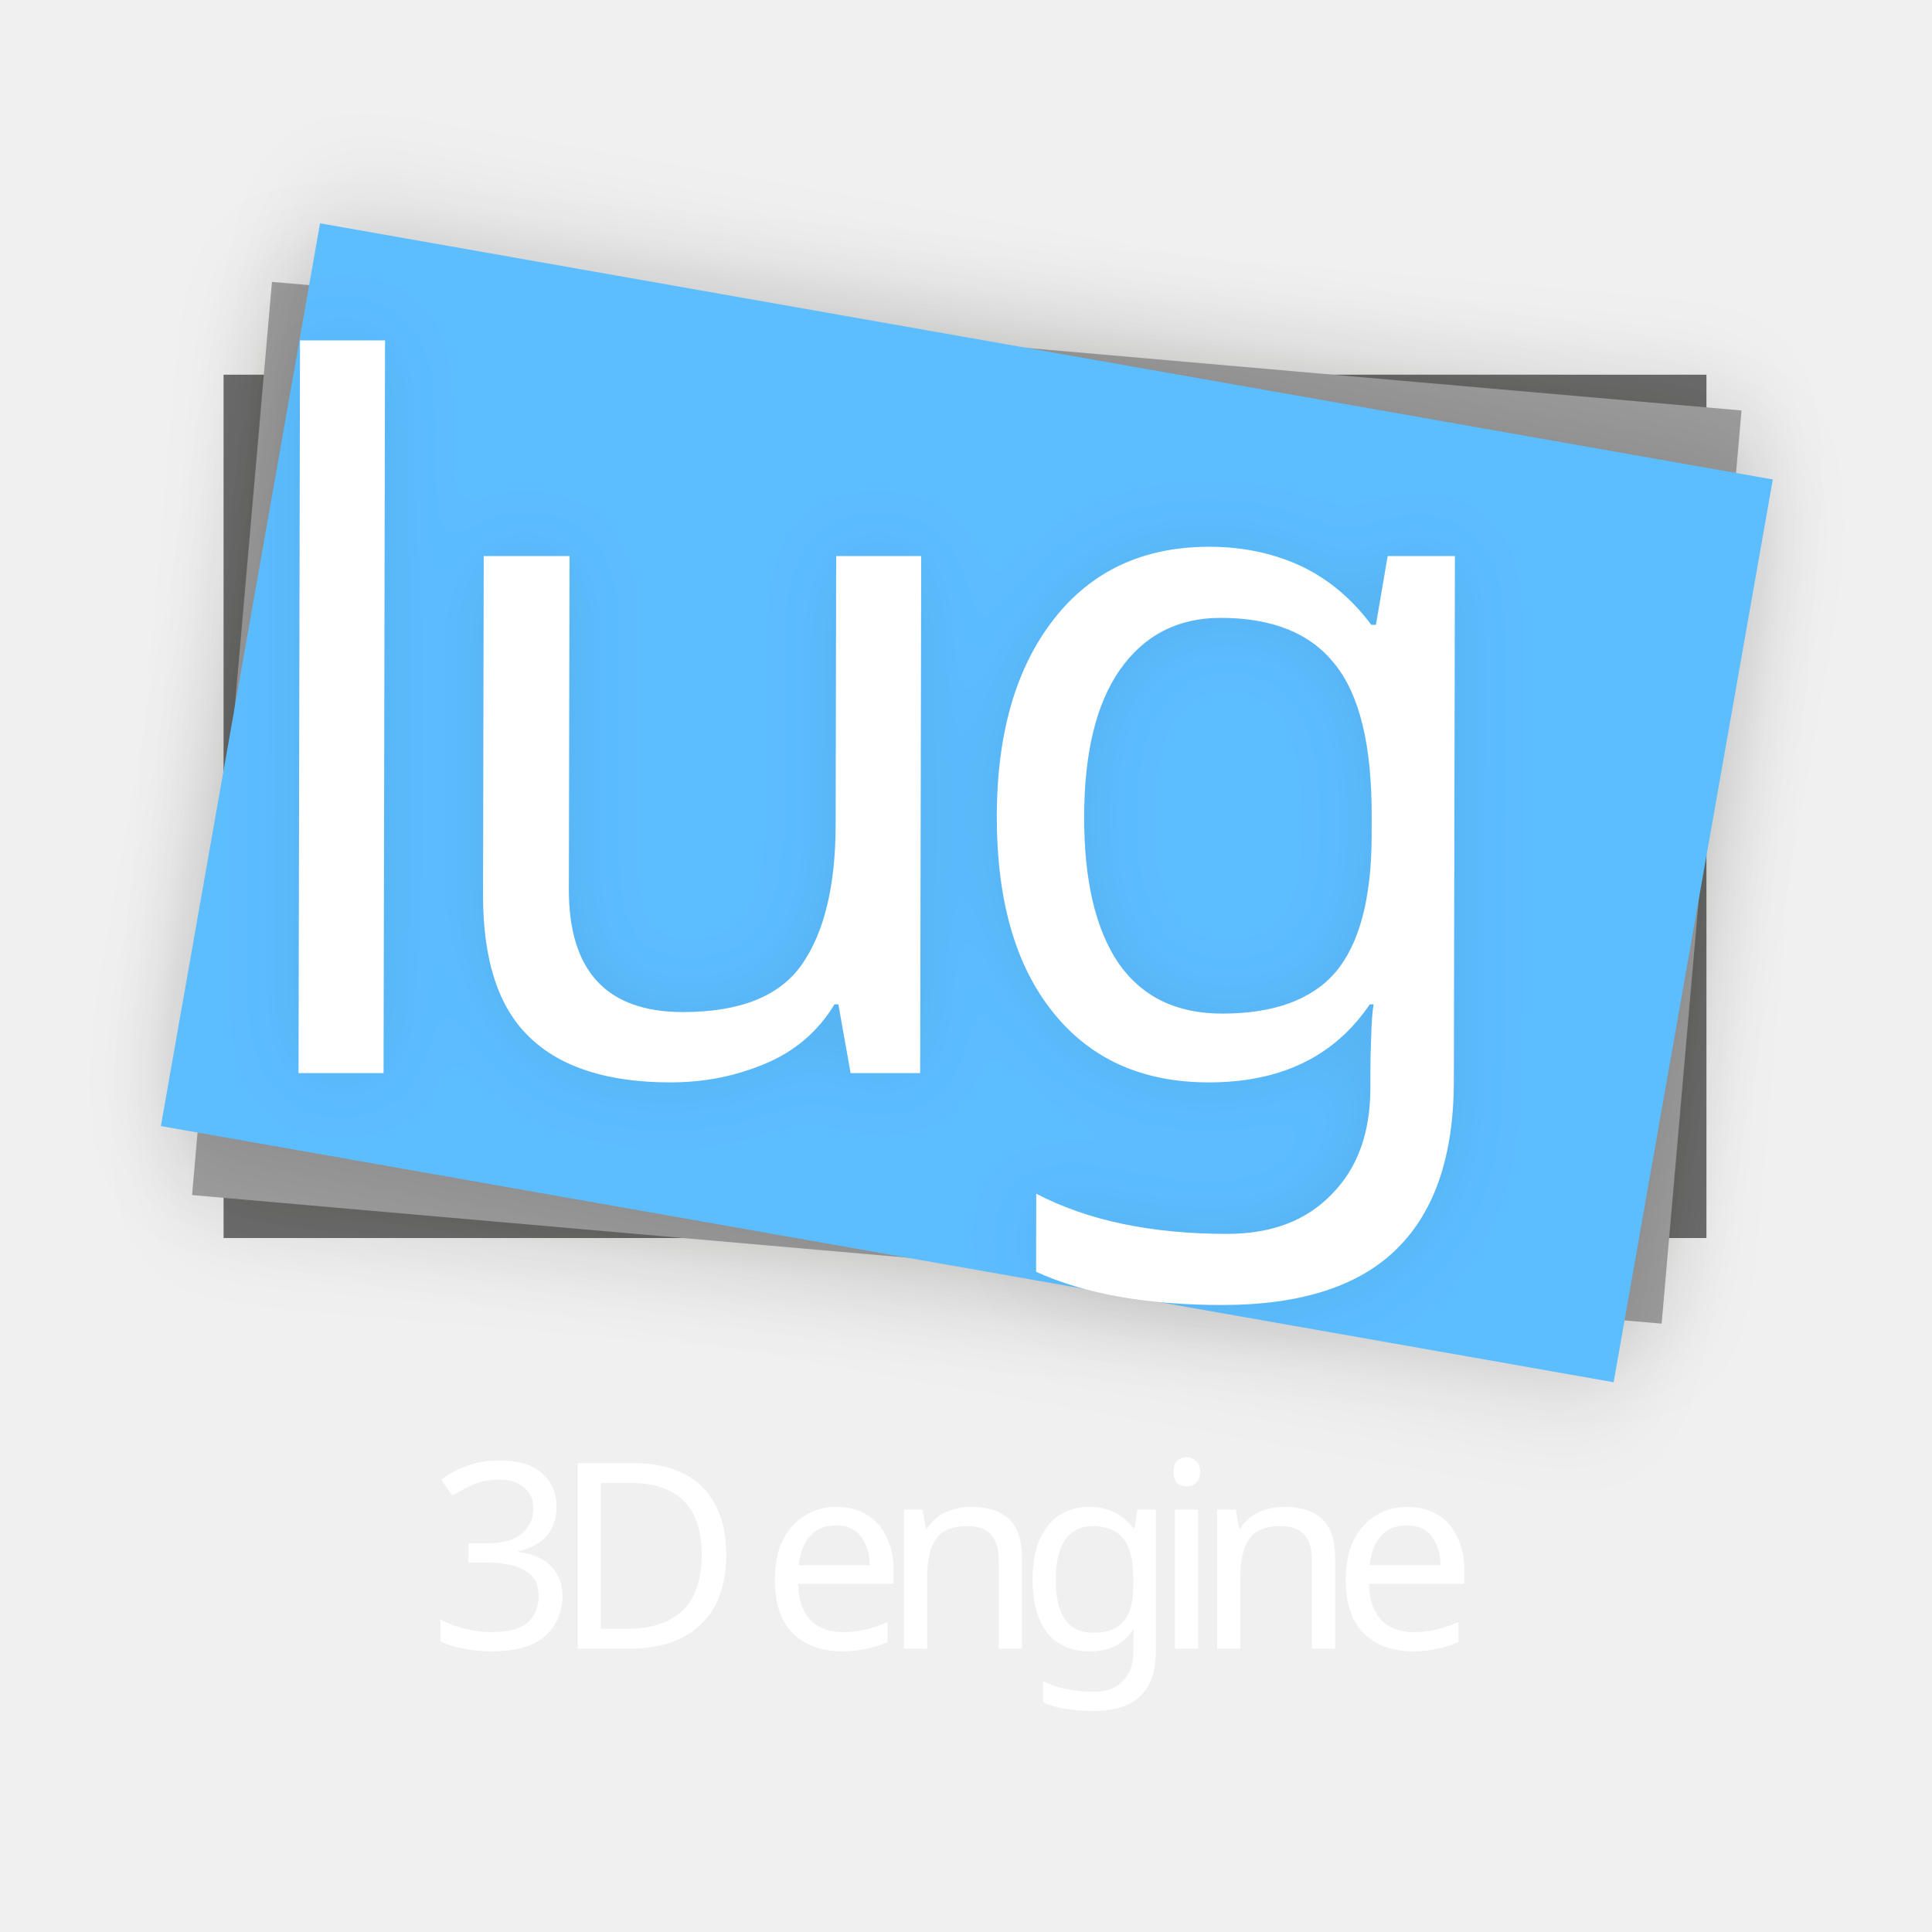
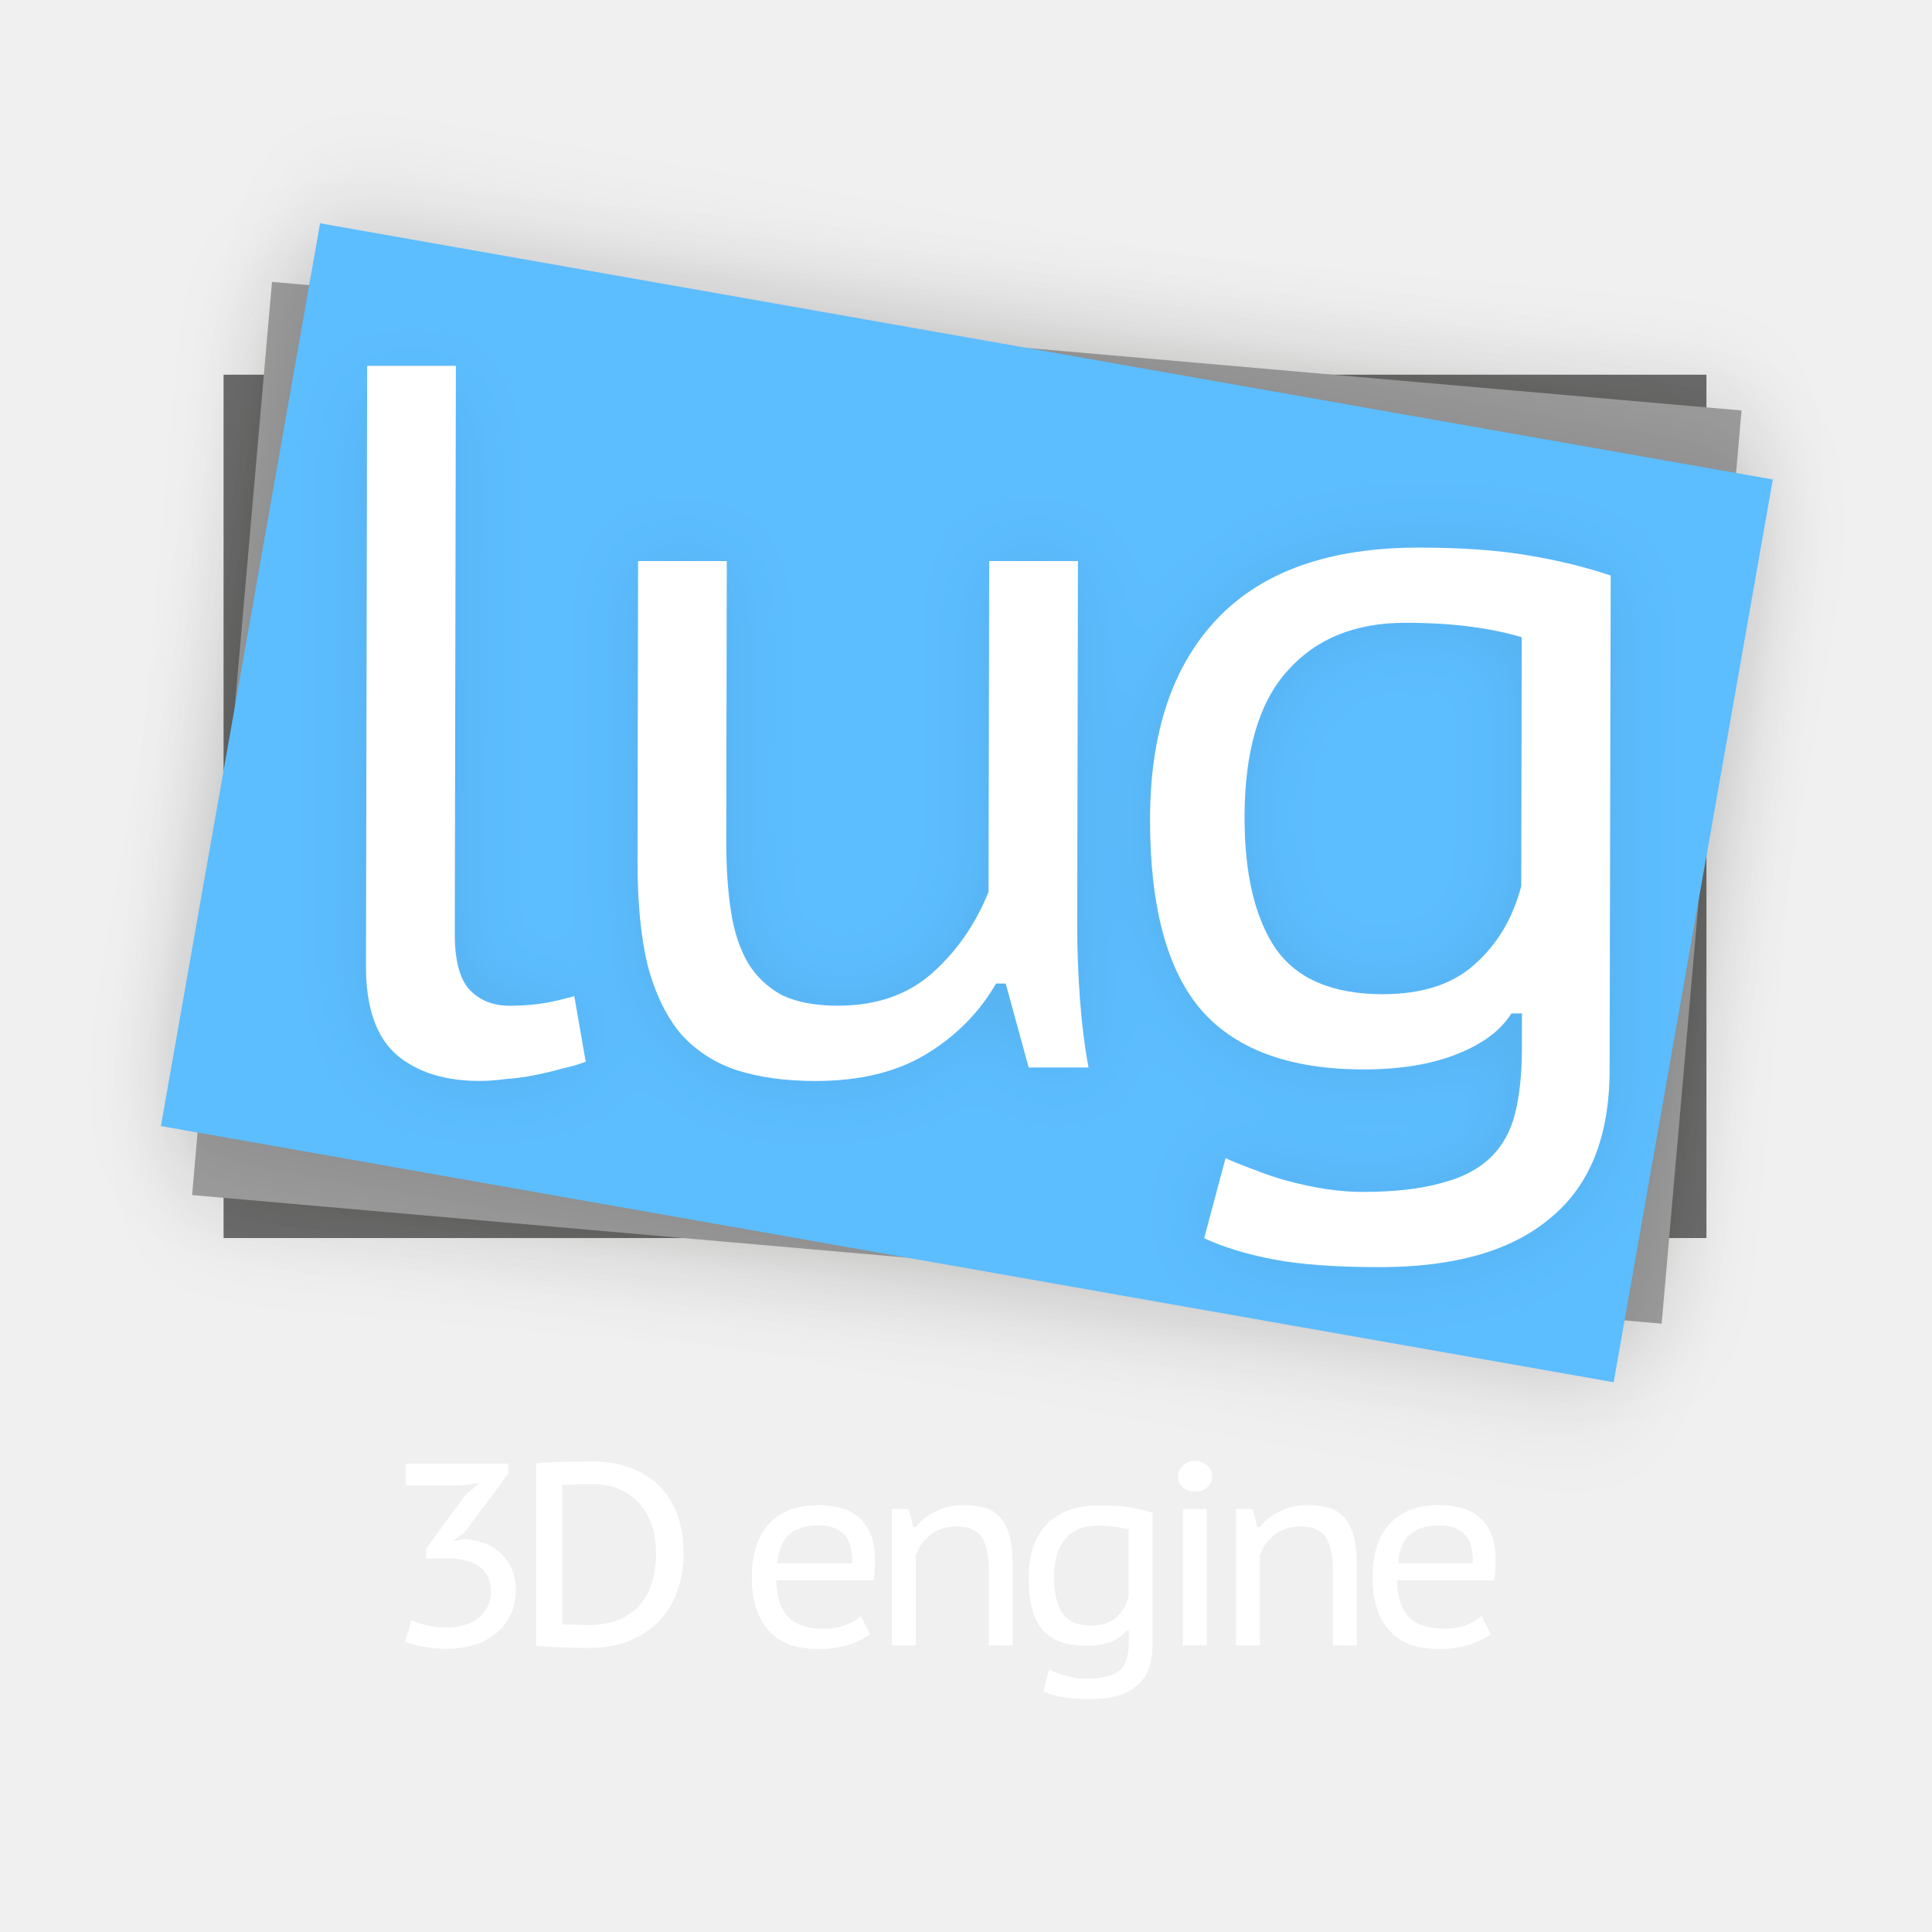
<svg xmlns="http://www.w3.org/2000/svg" xmlns:ns1="http://www.openswatchbook.org/uri/2009/osb" xmlns:xlink="http://www.w3.org/1999/xlink" height="45.546mm" id="svg169" version="1.1" viewBox="0 0 45.546 45.546" width="45.546mm">
  <defs id="defs31">
    <linearGradient id="card-back-dark-color-7" ns1:paint="solid">
      <stop id="stop6178" offset="0" style="stop-color:#9d9d9d;stop-opacity:1;" />
    </linearGradient>
    <linearGradient id="background-dark-color-6" ns1:paint="solid">
      <stop id="stop6170" offset="0" style="stop-color:#6d6d6d;stop-opacity:1;" />
    </linearGradient>
    <linearGradient id="sub-text-dark-color-3" ns1:paint="solid">
      <stop id="stop6164" offset="0" style="stop-color:#ffffff;stop-opacity:1;" />
    </linearGradient>
    <linearGradient gradientTransform="translate(28.40363,118.4554)" id="sub-text-color" ns1:paint="solid">
      <stop id="stop2" offset="0" stop-color="#565656" />
    </linearGradient>
    <linearGradient gradientTransform="rotate(180,-20.72467,-11.6405)" id="background-color" ns1:paint="solid">
      <stop id="stop5" offset="0" stop-color="#565656" />
    </linearGradient>
    <linearGradient gradientTransform="translate(28.40363,118.4554)" id="card-back-color" ns1:paint="solid">
      <stop id="stop8" offset="0" stop-color="#919191" />
    </linearGradient>
    <linearGradient gradientTransform="translate(28.40363,118.4554)" id="main-color" ns1:paint="solid">
      <stop id="stop11" offset="0" stop-color="#5cbdff" />
    </linearGradient>
    <filter height="1.224" id="f" style="color-interpolation-filters:sRGB" width="1.151" x="-0.075" y="-0.112">
      <feGaussianBlur id="feGaussianBlur14" stdDeviation=".982" />
    </filter>
    <filter height="1.215" id="h" style="color-interpolation-filters:sRGB" width="1.155" x="-0.077" y="-0.108">
      <feGaussianBlur id="feGaussianBlur17" stdDeviation="1.05" />
    </filter>
    <filter height="1.212" id="j" style="color-interpolation-filters:sRGB" width="1.137" x="-0.068" y="-0.106">
      <feGaussianBlur id="feGaussianBlur20" stdDeviation=".788" />
    </filter>
    <filter height="1.168" id="k" style="color-interpolation-filters:sRGB" width="1.168" x="-0.084" y="-0.084">
      <feGaussianBlur id="feGaussianBlur23" stdDeviation=".382" />
    </filter>
    <linearGradient gradientUnits="userSpaceOnUse" id="g" x1="-713.919" x2="-684.099" xlink:href="#card-back-color" y1="-607.328" y2="-607.328" />
    <linearGradient gradientUnits="userSpaceOnUse" id="d" x1="-120.404" x2="-18.383" xlink:href="#background-color" y1="23.215" y2="23.215" />
    <linearGradient gradientUnits="userSpaceOnUse" id="l" x1="628.838" x2="657.919" xlink:href="#sub-text-color" y1="681.555" y2="681.555" />
    <linearGradient gradientUnits="userSpaceOnUse" id="m" x1="153.513" x2="187.427" xlink:href="#sub-text-color" y1="-9.547" y2="-9.547" />
    <linearGradient gradientUnits="userSpaceOnUse" id="e" x1="83.331" x2="117.244" xlink:href="#sub-text-color" y1="-9.219" y2="-9.219" />
-     <linearGradient gradientUnits="userSpaceOnUse" id="linearGradient6102" x1="-120.404" x2="-18.383" xlink:href="#background-dark-color-6" y1="23.215" y2="23.215" />
    <linearGradient gradientTransform="translate(-10.26866)" gradientUnits="userSpaceOnUse" id="linearGradient6168" x1="54.368" x2="61.328" xlink:href="#sub-text-dark-color-3" y1="26.372" y2="26.372" />
    <linearGradient gradientTransform="translate(-10.26866)" gradientUnits="userSpaceOnUse" id="linearGradient6174" x1="54.368" x2="61.328" xlink:href="#background-dark-color-6" y1="21.08" y2="21.08" />
    <linearGradient gradientTransform="translate(-10.26866)" gradientUnits="userSpaceOnUse" id="linearGradient6182" x1="54.368" x2="61.328" xlink:href="#card-back-dark-color-7" y1="15.789" y2="15.789" />
-     <linearGradient gradientUnits="userSpaceOnUse" id="linearGradient6186" x1="-713.919" x2="-684.098" xlink:href="#card-back-dark-color-7" y1="-607.328" y2="-607.328" />
-     <linearGradient gradientTransform="rotate(180,-15.59034,-11.6405)" gradientUnits="userSpaceOnUse" id="linearGradient4902" xlink:href="#background-dark-color-6" />
-     <linearGradient gradientTransform="translate(38.6723,118.4554)" gradientUnits="userSpaceOnUse" id="linearGradient4904" xlink:href="#card-back-dark-color-7" />
    <linearGradient gradientUnits="userSpaceOnUse" id="linearGradient4635" x1="83.331" x2="117.244" xlink:href="#sub-text-color" y1="-9.219" y2="-9.219" />
-     <linearGradient gradientTransform="translate(7.490611,95.17443)" gradientUnits="userSpaceOnUse" id="linearGradient4637" x1="153.513" x2="187.427" xlink:href="#sub-text-color" y1="-9.547" y2="-9.547" />
-     <linearGradient gradientUnits="userSpaceOnUse" id="linearGradient4639" x1="628.838" x2="657.919" xlink:href="#sub-text-color" y1="681.555" y2="681.555" />
-     <linearGradient gradientUnits="userSpaceOnUse" id="linearGradient4641" x1="83.331" x2="117.244" xlink:href="#sub-text-dark-color-3" y1="-9.219" y2="-9.219" />
-     <linearGradient xlink:href="#sub-text-dark-color-3" id="linearGradient63" gradientUnits="userSpaceOnUse" gradientTransform="translate(7.490611,95.17443)" x1="153.513" y1="-9.547" x2="187.427" y2="-9.547" />
+     <linearGradient gradientTransform="translate(-0.1656236)" gradientUnits="userSpaceOnUse" id="linearGradient5114" x1="83.331" x2="117.244" xlink:href="#sub-text-color" y1="-9.219" y2="-9.219" />
+     <linearGradient gradientTransform="translate(-0.1656236)" gradientUnits="userSpaceOnUse" id="linearGradient5116" x1="83.331" x2="117.244" xlink:href="#sub-text-color" y1="-9.219" y2="-9.219" />
+     <filter height="1.224" id="f-7" style="color-interpolation-filters:sRGB" width="1.151" x="-0.075" y="-0.112">
+       <feGaussianBlur id="feGaussianBlur14-5" stdDeviation=".982" />
+     </filter>
+     <linearGradient gradientUnits="userSpaceOnUse" id="g-2" x1="-713.919" x2="-684.099" xlink:href="#card-back-color" y1="-607.328" y2="-607.328" />
+     <filter height="1.215" id="h-8" style="color-interpolation-filters:sRGB" width="1.155" x="-0.077" y="-0.108">
+       <feGaussianBlur id="feGaussianBlur17-6" stdDeviation="1.05" />
+     </filter>
+     <filter height="1.203" id="filter5078-0" style="color-interpolation-filters:sRGB" width="1.143" x="-0.072" y="-0.102">
+       <feGaussianBlur id="feGaussianBlur5080-0" stdDeviation="0.874" />
+     </filter>
+     <linearGradient gradientTransform="translate(-0.1656236)" gradientUnits="userSpaceOnUse" id="linearGradient5506" x1="83.331" x2="117.244" xlink:href="#sub-text-color" y1="-9.219" y2="-9.219" />
+     <linearGradient gradientTransform="translate(-0.1656236)" gradientUnits="userSpaceOnUse" id="linearGradient5508" x1="83.331" x2="117.244" xlink:href="#sub-text-color" y1="-9.219" y2="-9.219" />
+     <linearGradient gradientUnits="userSpaceOnUse" id="linearGradient5510" x1="83.331" x2="117.244" xlink:href="#sub-text-color" y1="-9.219" y2="-9.219" />
+     <linearGradient gradientUnits="userSpaceOnUse" id="linearGradient5512" x1="83.331" x2="117.244" xlink:href="#sub-text-color" y1="-9.219" y2="-9.219" />
+     <linearGradient gradientUnits="userSpaceOnUse" id="linearGradient5514" x1="83.331" x2="117.244" xlink:href="#sub-text-color" y1="-9.219" y2="-9.219" />
+     <linearGradient gradientUnits="userSpaceOnUse" id="linearGradient5516" x1="83.331" x2="117.244" xlink:href="#sub-text-color" y1="-9.219" y2="-9.219" />
+     <linearGradient gradientUnits="userSpaceOnUse" id="linearGradient5518" x1="83.331" x2="117.244" xlink:href="#sub-text-color" y1="-9.219" y2="-9.219" />
+     <linearGradient gradientUnits="userSpaceOnUse" id="linearGradient5520" x1="83.331" x2="117.244" xlink:href="#sub-text-color" y1="-9.219" y2="-9.219" />
+     <filter height="1.224" id="f-7-4" style="color-interpolation-filters:sRGB" width="1.151" x="-0.075" y="-0.112">
+       <feGaussianBlur id="feGaussianBlur14-5-3" stdDeviation=".982" />
+     </filter>
+     <linearGradient gradientUnits="userSpaceOnUse" id="g-2-9" x1="-713.919" x2="-684.099" xlink:href="#card-back-color" y1="-607.328" y2="-607.328" />
+     <filter height="1.215" id="h-8-4" style="color-interpolation-filters:sRGB" width="1.155" x="-0.077" y="-0.108">
+       <feGaussianBlur id="feGaussianBlur17-6-0" stdDeviation="1.05" />
+     </filter>
+     <linearGradient gradientTransform="translate(-0.1656236)" gradientUnits="userSpaceOnUse" id="linearGradient5802" x1="83.331" x2="117.244" xlink:href="#sub-text-color" y1="-9.219" y2="-9.219" />
+     <linearGradient gradientTransform="translate(-0.1656236)" gradientUnits="userSpaceOnUse" id="linearGradient5804" x1="83.331" x2="117.244" xlink:href="#sub-text-color" y1="-9.219" y2="-9.219" />
+     <linearGradient gradientUnits="userSpaceOnUse" id="linearGradient5806" x1="83.331" x2="117.244" xlink:href="#sub-text-color" y1="-9.219" y2="-9.219" />
+     <linearGradient gradientUnits="userSpaceOnUse" id="linearGradient5808" x1="83.331" x2="117.244" xlink:href="#sub-text-color" y1="-9.219" y2="-9.219" />
+     <linearGradient gradientUnits="userSpaceOnUse" id="linearGradient5810" x1="83.331" x2="117.244" xlink:href="#sub-text-color" y1="-9.219" y2="-9.219" />
+     <linearGradient gradientUnits="userSpaceOnUse" id="linearGradient5812" x1="83.331" x2="117.244" xlink:href="#sub-text-color" y1="-9.219" y2="-9.219" />
+     <linearGradient gradientUnits="userSpaceOnUse" id="linearGradient5814" x1="83.331" x2="117.244" xlink:href="#sub-text-color" y1="-9.219" y2="-9.219" />
+     <linearGradient gradientUnits="userSpaceOnUse" id="linearGradient5816" x1="83.331" x2="117.244" xlink:href="#sub-text-color" y1="-9.219" y2="-9.219" />
+     <linearGradient gradientUnits="userSpaceOnUse" id="linearGradient5818" x1="83.331" x2="117.244" xlink:href="#sub-text-color" y1="-9.219" y2="-9.219" />
+     <linearGradient gradientUnits="userSpaceOnUse" id="linearGradient6114" x1="-713.919" x2="-684.099" xlink:href="#card-back-dark-color-7" y1="-607.328" y2="-607.328" />
+     <linearGradient gradientTransform="translate(-0.1656236)" gradientUnits="userSpaceOnUse" id="linearGradient6116" x1="83.331" x2="117.244" xlink:href="#sub-text-dark-color-3" y1="-9.219" y2="-9.219" />
+     <linearGradient gradientTransform="translate(-0.1656236)" gradientUnits="userSpaceOnUse" id="linearGradient6118" x1="83.331" x2="117.244" xlink:href="#sub-text-dark-color-3" y1="-9.219" y2="-9.219" />
+     <linearGradient gradientUnits="userSpaceOnUse" id="linearGradient6120" x1="83.331" x2="117.244" xlink:href="#sub-text-dark-color-3" y1="-9.219" y2="-9.219" />
+     <linearGradient gradientUnits="userSpaceOnUse" id="linearGradient6122" x1="83.331" x2="117.244" xlink:href="#sub-text-dark-color-3" y1="-9.219" y2="-9.219" />
+     <linearGradient gradientUnits="userSpaceOnUse" id="linearGradient6124" x1="83.331" x2="117.244" xlink:href="#sub-text-dark-color-3" y1="-9.219" y2="-9.219" />
+     <linearGradient gradientUnits="userSpaceOnUse" id="linearGradient6126" x1="83.331" x2="117.244" xlink:href="#sub-text-dark-color-3" y1="-9.219" y2="-9.219" />
+     <linearGradient gradientUnits="userSpaceOnUse" id="linearGradient6128" x1="83.331" x2="117.244" xlink:href="#sub-text-dark-color-3" y1="-9.219" y2="-9.219" />
+     <linearGradient gradientUnits="userSpaceOnUse" id="linearGradient6130" x1="83.331" x2="117.244" xlink:href="#sub-text-dark-color-3" y1="-9.219" y2="-9.219" />
+     <linearGradient gradientUnits="userSpaceOnUse" id="linearGradient6132" x1="83.331" x2="117.244" xlink:href="#sub-text-dark-color-3" y1="-9.219" y2="-9.219" />
+     <linearGradient gradientUnits="userSpaceOnUse" id="linearGradient6134" x1="-120.404" x2="-18.383" xlink:href="#background-dark-color-6" y1="23.215" y2="23.215" />
+     <linearGradient gradientTransform="translate(-0.1656236)" gradientUnits="userSpaceOnUse" id="linearGradient6136" x1="83.331" x2="117.244" xlink:href="#sub-text-dark-color-3" y1="-9.219" y2="-9.219" />
+     <linearGradient gradientTransform="translate(-0.1656236)" gradientUnits="userSpaceOnUse" id="linearGradient6138" x1="83.331" x2="117.244" xlink:href="#sub-text-dark-color-3" y1="-9.219" y2="-9.219" />
+     <linearGradient gradientUnits="userSpaceOnUse" id="linearGradient6140" x1="83.331" x2="117.244" xlink:href="#sub-text-dark-color-3" y1="-9.219" y2="-9.219" />
+     <linearGradient gradientUnits="userSpaceOnUse" id="linearGradient6142" x1="83.331" x2="117.244" xlink:href="#sub-text-dark-color-3" y1="-9.219" y2="-9.219" />
+     <linearGradient gradientUnits="userSpaceOnUse" id="linearGradient6144" x1="83.331" x2="117.244" xlink:href="#sub-text-dark-color-3" y1="-9.219" y2="-9.219" />
+     <linearGradient gradientUnits="userSpaceOnUse" id="linearGradient6146" x1="83.331" x2="117.244" xlink:href="#sub-text-dark-color-3" y1="-9.219" y2="-9.219" />
+     <linearGradient gradientUnits="userSpaceOnUse" id="linearGradient6148" x1="83.331" x2="117.244" xlink:href="#sub-text-dark-color-3" y1="-9.219" y2="-9.219" />
+     <linearGradient gradientUnits="userSpaceOnUse" id="linearGradient6150" x1="83.331" x2="117.244" xlink:href="#sub-text-dark-color-3" y1="-9.219" y2="-9.219" />
+     <linearGradient gradientUnits="userSpaceOnUse" id="linearGradient6152" x1="83.331" x2="117.244" xlink:href="#sub-text-color" y1="-9.219" y2="-9.219" />
+     <linearGradient gradientUnits="userSpaceOnUse" id="linearGradient6154" x1="-713.919" x2="-684.099" xlink:href="#card-back-dark-color-7" y1="-607.328" y2="-607.328" />
+     <linearGradient gradientUnits="userSpaceOnUse" id="linearGradient6177" x1="-120.404" x2="-18.383" xlink:href="#background-color" y1="23.215" y2="23.215" />
+     <linearGradient gradientTransform="translate(-0.1656236)" gradientUnits="userSpaceOnUse" id="linearGradient6179" x1="83.331" x2="117.244" xlink:href="#sub-text-color" y1="-9.219" y2="-9.219" />
+     <linearGradient gradientTransform="translate(-0.1656236)" gradientUnits="userSpaceOnUse" id="linearGradient6181" x1="83.331" x2="117.244" xlink:href="#sub-text-color" y1="-9.219" y2="-9.219" />
+     <linearGradient gradientUnits="userSpaceOnUse" id="linearGradient6183" x1="83.331" x2="117.244" xlink:href="#sub-text-color" y1="-9.219" y2="-9.219" />
+     <linearGradient gradientUnits="userSpaceOnUse" id="linearGradient6185" x1="83.331" x2="117.244" xlink:href="#sub-text-color" y1="-9.219" y2="-9.219" />
+     <linearGradient gradientUnits="userSpaceOnUse" id="linearGradient6187" x1="83.331" x2="117.244" xlink:href="#sub-text-color" y1="-9.219" y2="-9.219" />
+     <linearGradient gradientUnits="userSpaceOnUse" id="linearGradient6189" x1="83.331" x2="117.244" xlink:href="#sub-text-color" y1="-9.219" y2="-9.219" />
+     <linearGradient gradientUnits="userSpaceOnUse" id="linearGradient6191" x1="83.331" x2="117.244" xlink:href="#sub-text-color" y1="-9.219" y2="-9.219" />
+     <linearGradient gradientUnits="userSpaceOnUse" id="linearGradient6193" x1="83.331" x2="117.244" xlink:href="#sub-text-color" y1="-9.219" y2="-9.219" />
+     <linearGradient gradientUnits="userSpaceOnUse" id="linearGradient6195" x1="83.331" x2="117.244" xlink:href="#sub-text-color" y1="-9.219" y2="-9.219" />
+     <linearGradient gradientUnits="userSpaceOnUse" id="linearGradient6197" x1="-713.919" x2="-684.099" xlink:href="#card-back-color" y1="-607.328" y2="-607.328" />
+     <linearGradient gradientUnits="userSpaceOnUse" id="linearGradient6199" x1="83.331" x2="117.244" xlink:href="#sub-text-color" y1="-9.219" y2="-9.219" />
+     <linearGradient gradientUnits="userSpaceOnUse" id="linearGradient6201" x1="83.331" x2="117.244" xlink:href="#sub-text-color" y1="-9.219" y2="-9.219" />
+     <linearGradient gradientUnits="userSpaceOnUse" id="linearGradient6203" x1="83.331" x2="117.244" xlink:href="#sub-text-color" y1="-9.219" y2="-9.219" />
+     <linearGradient gradientUnits="userSpaceOnUse" id="linearGradient6205" x1="83.331" x2="117.244" xlink:href="#sub-text-color" y1="-9.219" y2="-9.219" />
+     <linearGradient gradientUnits="userSpaceOnUse" id="linearGradient6207" x1="83.331" x2="117.244" xlink:href="#sub-text-color" y1="-9.219" y2="-9.219" />
+     <linearGradient gradientUnits="userSpaceOnUse" id="linearGradient6209" x1="83.331" x2="117.244" xlink:href="#sub-text-color" y1="-9.219" y2="-9.219" />
+     <linearGradient gradientUnits="userSpaceOnUse" id="linearGradient6211" x1="83.331" x2="117.244" xlink:href="#sub-text-color" y1="-9.219" y2="-9.219" />
+     <linearGradient gradientTransform="rotate(180,-20.72467,-11.6405)" gradientUnits="userSpaceOnUse" id="linearGradient4857" xlink:href="#background-dark-color-6" />
  </defs>
-   <g id="layer5" style="display:inline" transform="translate(-157.925,-114.8569)">
-     <g id="short-dark" style="display:inline" transform="translate(2.712562,66.36508)">
-       <rect height="45.546" id="rect4836" style="color:#000000;display:inline;overflow:visible;visibility:visible;opacity:1;fill:#000000;fill-opacity:0;fill-rule:nonzero;stroke:none;stroke-width:0.103;stroke-linecap:round;stroke-linejoin:miter;stroke-miterlimit:4;stroke-dasharray:none;stroke-dashoffset:0;stroke-opacity:1;marker:none;enable-background:accumulate" width="45.546" x="155.212" y="48.491" />
-       <g id="g4868">
-         <path d="m 195.441,77.678 h -34.958 v -20.353 h 34.958 z" font-weight="400" id="path4838" letter-spacing="0" overflow="visible" style="color:#000000;font-weight:400;line-height:125%;font-family:Arial;-inkscape-font-specification:Arial;text-align:center;letter-spacing:0;word-spacing:0;text-anchor:middle;overflow:visible;fill:url(#linearGradient4902);fill-opacity:1;marker:none;enable-background:accumulate" word-spacing="0" />
-         <text font-size=".765" font-weight="400" id="text4844" letter-spacing="0" style="font-weight:400;font-size:0.765px;line-height:14.691px;font-family:Arial;-inkscape-font-specification:Arial;text-align:center;letter-spacing:0;word-spacing:0;text-anchor:middle;fill:url(#linearGradient63);fill-opacity:1;stroke-width:1.166" word-spacing="0" x="177.954" y="87.363">
-           <tspan font-size="6.122" font-stretch="semi-condensed" id="tspan4842" letter-spacing="-.547" style="font-stretch:semi-condensed;font-size:6.122px;font-family:'Input Sans Narrow';-inkscape-font-specification:'Input Sans Narrow Semi-Condensed';text-align:center;letter-spacing:-0.582px;fill:url(#linearGradient63);fill-opacity:1" x="177.681" y="87.363">3D engine</tspan>
-         </text>
-         <g font-weight="400" id="g4850" letter-spacing="0" style="color:#000000;font-weight:400;font-family:Arial;letter-spacing:0;word-spacing:0;text-anchor:middle" transform="translate(21.12361,-111.9596)" word-spacing="0">
-           <path d="m -606.91,-625.956 h 29.821 v 18.531 h -29.821 z" id="path4846" overflow="visible" style="line-height:125%;-inkscape-font-specification:Arial;text-align:center;overflow:visible;opacity:0.15;fill:#090d00;marker:none;filter:url(#f);enable-background:accumulate" transform="matrix(-1.161732,-0.1016384,0.1016384,-1.161732,-468.1841,-597.2226)" />
-           <path d="m -713.919,-616.594 h 29.821 v 18.531 h -29.821 z" id="path4848" overflow="visible" style="line-height:125%;-inkscape-font-specification:Arial;text-align:center;overflow:visible;fill:url(#linearGradient4904);fill-opacity:1;marker:none;enable-background:accumulate" transform="matrix(-1.161732,-0.1016384,0.1016384,-1.161732,-593.452,-597.2227)" />
+   <g id="layer5" style="display:inline" transform="translate(-157.925,-113.3305)">
+     <g id="g6002" style="display:inline" transform="translate(2.712562,64.83875)">
+       <rect height="45.546" id="rect5946" style="color:#000000;display:inline;overflow:visible;visibility:visible;opacity:1;fill:#000000;fill-opacity:0;fill-rule:nonzero;stroke:none;stroke-width:0.103;stroke-linecap:round;stroke-linejoin:miter;stroke-miterlimit:4;stroke-dasharray:none;stroke-dashoffset:0;stroke-opacity:1;marker:none;enable-background:accumulate" width="45.546" x="155.212" y="48.491" />
+       <g id="g6000">
+         <path d="m 195.441,77.678 h -34.958 v -20.353 h 34.958 z" font-weight="400" id="path5948" letter-spacing="0" overflow="visible" style="color:#000000;font-weight:400;line-height:125%;font-family:Arial;-inkscape-font-specification:Arial;text-align:center;letter-spacing:0;word-spacing:0;text-anchor:middle;overflow:visible;fill:url(#linearGradient4857);fill-opacity:1;marker:none;enable-background:accumulate" word-spacing="0" />
+         <g id="g5980" style="display:inline" transform="translate(155.7326,-114.0592)">
+           <g font-weight="400" id="g5954" letter-spacing="0" style="color:#000000;font-weight:400;font-family:Arial;letter-spacing:0;word-spacing:0;text-anchor:middle" word-spacing="0">
+             <path d="m -606.91,-625.956 h 29.821 v 18.531 h -29.821 z" id="path5950" overflow="visible" style="line-height:125%;-inkscape-font-specification:Arial;text-align:center;overflow:visible;opacity:0.15;fill:#090d00;marker:none;filter:url(#f-7);enable-background:accumulate" transform="matrix(-1.161732,-0.1016384,0.1016384,-1.161732,-602.7924,-595.123)" />
+             <path d="m -713.919,-616.594 h 29.821 v 18.531 h -29.821 z" id="path5952" overflow="visible" style="line-height:125%;-inkscape-font-specification:Arial;text-align:center;overflow:visible;fill:url(#linearGradient6114);fill-opacity:1;marker:none;enable-background:accumulate" transform="matrix(-1.161732,-0.1016384,0.1016384,-1.161732,-728.0604,-595.123)" />
+           </g>
+           <g font-weight="400" id="g5960" letter-spacing="0" style="color:#000000;font-weight:400;font-family:Arial;letter-spacing:0;word-spacing:0;text-anchor:middle" word-spacing="0">
+             <path d="m -658.405,-572.013 h 29.821 v 18.531 h -29.821 z" id="path5956" overflow="visible" style="line-height:125%;-inkscape-font-specification:Arial;text-align:center;overflow:visible;opacity:0.15;fill-opacity:0.993;marker:none;filter:url(#h-8);enable-background:accumulate" transform="matrix(-1.148453,-0.2025033,0.2025033,-1.148453,-602.7924,-595.123)" />
+             <path d="m -764.192,-553.36 h 29.821 v 18.531 h -29.821 z" id="path5958" overflow="visible" style="line-height:125%;-inkscape-font-specification:Arial;text-align:center;overflow:visible;fill:url(#main-color);fill-opacity:1;marker:none;enable-background:accumulate" transform="matrix(-1.148453,-0.2025033,0.2025033,-1.148453,-728.0605,-595.1231)" />
+           </g>
+           <g id="g5978">
+             <g aria-label="lug" id="g5968" style="font-weight:400;font-size:22.74px;line-height:125%;font-family:Arial;-inkscape-font-specification:Arial;text-align:center;letter-spacing:0;word-spacing:0;text-anchor:middle;opacity:0.073;fill:#000000;fill-opacity:1;stroke-width:1.166;filter:url(#filter5078-0)" transform="skewX(-0.1154591)">
+               <path d="m 10.573,184.555 q 0,0.932 0.341,1.319 0.364,0.387 0.955,0.387 0.364,0 0.705,-0.045 0.341,-0.045 0.819,-0.182 l 0.273,1.546 q -0.227,0.091 -0.546,0.159 -0.318,0.091 -0.659,0.159 -0.341,0.068 -0.682,0.091 -0.341,0.045 -0.614,0.045 -1.228,0 -1.956,-0.614 -0.728,-0.637 -0.728,-2.092 V 171.798 H 10.573 Z" id="path5962" style="letter-spacing:-1.323px;fill:#000000;fill-opacity:1" />
+               <path d="m 16.968,175.777 v 6.572 q 0,0.955 0.114,1.683 0.114,0.728 0.409,1.228 0.296,0.478 0.796,0.75 0.523,0.25 1.319,0.25 1.364,0 2.229,-0.773 0.864,-0.773 1.319,-1.91 v -7.8 h 2.092 v 8.55 q 0,0.864 0.068,1.774 0.068,0.887 0.205,1.615 h -1.41 l -0.546,-1.978 h -0.227 q -0.591,1.023 -1.637,1.66 -1.046,0.637 -2.615,0.637 -1.046,0 -1.842,-0.25 -0.773,-0.25 -1.319,-0.841 -0.523,-0.614 -0.796,-1.615 -0.25,-1.001 -0.25,-2.501 v -7.05 z" id="path5964" style="letter-spacing:-1.588px;fill:#000000;fill-opacity:1" />
+               <path d="m 37.804,187.784 q 0,2.342 -1.387,3.479 -1.364,1.16 -4.025,1.16 -1.546,0 -2.501,-0.182 -0.955,-0.182 -1.637,-0.5 l 0.5,-1.887 q 0.296,0.136 0.682,0.273 0.387,0.159 0.819,0.273 0.432,0.114 0.864,0.182 0.455,0.068 0.864,0.068 1.114,0 1.842,-0.205 0.728,-0.182 1.16,-0.591 0.432,-0.409 0.591,-1.046 0.159,-0.637 0.159,-1.524 v -0.841 h -0.25 q -0.364,0.591 -1.273,0.955 -0.91,0.364 -2.206,0.364 -2.592,0 -3.82,-1.387 -1.228,-1.41 -1.228,-4.525 0,-3.07 1.592,-4.73 1.592,-1.66 4.73,-1.66 1.501,0 2.57,0.182 1.092,0.182 1.956,0.478 z m -5.344,-1.796 q 1.387,0 2.16,-0.705 0.796,-0.705 1.092,-1.842 v -5.867 q -0.523,-0.159 -1.205,-0.25 -0.682,-0.091 -1.546,-0.091 -1.774,0 -2.774,1.137 -1.001,1.114 -1.001,3.434 0,2.001 0.728,3.093 0.75,1.092 2.547,1.092 z" id="path5966" style="font-style:normal;font-variant:normal;font-weight:normal;font-stretch:normal;font-family:'PT Sans Caption';-inkscape-font-specification:'PT Sans Caption';text-align:start;letter-spacing:-1.455px;text-anchor:start;fill:#000000;fill-opacity:1;stroke-width:1.166" />
+             </g>
+             <g aria-label="lug" id="g5976" style="font-weight:400;font-size:22.74px;line-height:125%;font-family:Arial;-inkscape-font-specification:Arial;text-align:center;letter-spacing:0;word-spacing:0;text-anchor:middle;stroke-width:1.166" transform="skewX(-0.1154591)">
+               <path d="m 10.573,184.555 c 5.8e-5,0.622 0.114,1.061 0.341,1.319 0.243,0.258 0.561,0.387 0.955,0.387 0.243,0 0.478,-0.015 0.705,-0.045 0.227,-0.03 0.5,-0.091 0.819,-0.182 l 0.273,1.546 c -0.152,0.061 -0.334,0.114 -0.546,0.159 -0.212,0.061 -0.432,0.114 -0.659,0.159 -0.227,0.045 -0.455,0.076 -0.682,0.091 -0.227,0.03 -0.432,0.045 -0.614,0.045 -0.819,0 -1.471,-0.205 -1.956,-0.614 -0.485,-0.424 -0.728,-1.122 -0.728,-2.092 l -0.001,-14.152 H 10.572 Z" id="path5970" style="letter-spacing:-1.323px;fill:#ffffff;fill-opacity:1" />
+               <path d="m 16.968,175.777 v 6.572 q 0,0.955 0.114,1.683 0.114,0.728 0.409,1.228 0.296,0.478 0.796,0.75 0.523,0.25 1.319,0.25 1.364,0 2.229,-0.773 0.864,-0.773 1.319,-1.91 v -7.8 h 2.092 v 8.55 q 0,0.864 0.068,1.774 0.068,0.887 0.205,1.615 h -1.41 l -0.546,-1.978 h -0.227 q -0.591,1.023 -1.637,1.66 -1.046,0.637 -2.615,0.637 -1.046,0 -1.842,-0.25 -0.773,-0.25 -1.319,-0.841 -0.523,-0.614 -0.796,-1.615 -0.25,-1.001 -0.25,-2.501 v -7.05 z" id="path5972" style="letter-spacing:-1.588px;fill:#ffffff;fill-opacity:1" />
+               <path d="m 37.804,187.784 q 0,2.342 -1.387,3.479 -1.364,1.16 -4.025,1.16 -1.546,0 -2.501,-0.182 -0.955,-0.182 -1.637,-0.5 l 0.5,-1.887 q 0.296,0.136 0.682,0.273 0.387,0.159 0.819,0.273 0.432,0.114 0.864,0.182 0.455,0.068 0.864,0.068 1.114,0 1.842,-0.205 0.728,-0.182 1.16,-0.591 0.432,-0.409 0.591,-1.046 0.159,-0.637 0.159,-1.524 v -0.841 h -0.25 q -0.364,0.591 -1.273,0.955 -0.91,0.364 -2.206,0.364 -2.592,0 -3.82,-1.387 -1.228,-1.41 -1.228,-4.525 0,-3.07 1.592,-4.73 1.592,-1.66 4.73,-1.66 1.501,0 2.57,0.182 1.092,0.182 1.956,0.478 z m -5.344,-1.796 q 1.387,0 2.16,-0.705 0.796,-0.705 1.092,-1.842 v -5.867 q -0.523,-0.159 -1.205,-0.25 -0.682,-0.091 -1.546,-0.091 -1.774,0 -2.774,1.137 -1.001,1.114 -1.001,3.434 0,2.001 0.728,3.093 0.75,1.092 2.547,1.092 z" id="path5974" style="font-style:normal;font-variant:normal;font-weight:normal;font-stretch:normal;font-family:'PT Sans Caption';-inkscape-font-specification:'PT Sans Caption';text-align:start;letter-spacing:-1.455px;text-anchor:start;fill:#ffffff;fill-opacity:1;stroke-width:1.166" />
+             </g>
+           </g>
        </g>
-         <g font-weight="400" id="g4856" letter-spacing="0" style="color:#000000;font-weight:400;font-family:Arial;letter-spacing:0;word-spacing:0;text-anchor:middle" transform="translate(21.12361,-111.9596)" word-spacing="0">
-           <path d="m -658.405,-572.013 h 29.821 v 18.531 h -29.821 z" id="path4852" overflow="visible" style="line-height:125%;-inkscape-font-specification:Arial;text-align:center;overflow:visible;opacity:0.15;fill-opacity:0.993;marker:none;filter:url(#h);enable-background:accumulate" transform="matrix(-1.148453,-0.2025033,0.2025033,-1.148453,-468.1841,-597.2226)" />
-           <path d="m -764.192,-553.36 h 29.821 v 18.531 h -29.821 z" id="path4854" overflow="visible" style="line-height:125%;-inkscape-font-specification:Arial;text-align:center;overflow:visible;fill:url(#main-color);marker:none;enable-background:accumulate" transform="matrix(-1.148453,-0.2025033,0.2025033,-1.148453,-593.452,-597.2226)" />
-         </g>
-         <g font-size="19.5" font-weight="400" id="g4866" letter-spacing="0" style="font-weight:400;font-size:19.5px;font-family:Arial;letter-spacing:0;word-spacing:0;text-anchor:middle" transform="translate(21.12361,-111.9596)" word-spacing="0">
-           <text id="text4860" style="line-height:125%;-inkscape-font-specification:Arial;text-align:center;opacity:0.07;fill:#010000;filter:url(#j)" transform="matrix(1.16617,0,-0.00235,1.16617,-615.34,-597.224)" x="648.373" y="671.409">
-             <tspan font-stretch="semi-condensed" id="tspan4858" letter-spacing="-1.2" style="font-stretch:semi-condensed;font-family:'Input Sans Narrow';-inkscape-font-specification:'Input Sans Narrow Semi-Condensed';text-align:start;letter-spacing:-1.2;text-anchor:start" x="648.373" y="671.409">lug</tspan>
-           </text>
-           <text id="text4864" style="line-height:125%;-inkscape-font-specification:Arial;text-align:center" transform="matrix(1.16617,0,-0.00235,1.16617,-593.454,-597.224)" x="629.605" y="671.409">
-             <tspan font-stretch="semi-condensed" id="tspan4862" letter-spacing="-1.2" style="font-stretch:semi-condensed;font-family:'Input Sans Narrow';-inkscape-font-specification:'Input Sans Narrow Semi-Condensed';text-align:start;letter-spacing:-1.2;text-anchor:start;fill:#ffffff" x="629.605" y="671.409">lug</tspan>
-           </text>
+         <g aria-label="3D engine" id="g5998" style="font-weight:400;font-size:0.765px;line-height:14.691px;font-family:Arial;-inkscape-font-specification:Arial;text-align:end;letter-spacing:0;word-spacing:0;text-anchor:end;display:inline;fill:url(#linearGradient6132);fill-opacity:1;stroke-width:1.166" transform="translate(73.63887,94.76295)">
+           <path d="m 92.122,-7.905 q 0.227,0 0.416,-0.061 0.19,-0.061 0.324,-0.171 0.135,-0.11 0.208,-0.263 0.08,-0.153 0.08,-0.337 0,-0.404 -0.269,-0.6 -0.269,-0.196 -0.765,-0.196 h -0.496 v -0.233 l 0.937,-1.273 0.318,-0.269 -0.453,0.055 h -1.286 v -0.514 h 2.418 v 0.239 l -1.035,1.39 -0.245,0.178 v 0.018 l 0.233,-0.043 q 0.263,0.006 0.484,0.092 0.227,0.086 0.392,0.245 0.165,0.153 0.257,0.373 0.092,0.214 0.092,0.484 0,0.343 -0.129,0.6 -0.129,0.257 -0.349,0.435 -0.22,0.178 -0.514,0.269 -0.294,0.086 -0.631,0.086 -0.3,0 -0.551,-0.049 -0.251,-0.043 -0.435,-0.122 l 0.153,-0.502 q 0.159,0.073 0.367,0.122 0.214,0.049 0.478,0.049 z" id="path5982" style="font-style:normal;font-variant:normal;font-weight:normal;font-stretch:normal;font-size:6.122px;font-family:'PT Sans Caption';-inkscape-font-specification:'PT Sans Caption';text-align:end;letter-spacing:-0.529px;fill:url(#linearGradient6116);fill-opacity:1" />
+           <path d="m 94.212,-11.768 q 0.122,-0.018 0.282,-0.024 0.165,-0.012 0.337,-0.018 0.178,-0.006 0.343,-0.006 0.171,-0.006 0.312,-0.006 0.563,0 0.973,0.165 0.416,0.159 0.686,0.447 0.275,0.288 0.41,0.686 0.135,0.398 0.135,0.869 0,0.429 -0.129,0.833 -0.122,0.398 -0.398,0.71 -0.275,0.312 -0.71,0.502 -0.429,0.19 -1.041,0.19 -0.104,0 -0.282,-0.006 -0.171,-0.006 -0.355,-0.012 -0.184,-0.006 -0.343,-0.018 -0.153,-0.006 -0.22,-0.018 z m 1.292,0.484 q -0.086,0 -0.184,0 -0.098,0 -0.196,0.006 -0.098,0.006 -0.178,0.012 -0.08,0.006 -0.122,0.012 v 3.269 q 0.031,0.006 0.116,0.012 0.092,0 0.19,0.006 0.098,0 0.184,0.006 0.086,0 0.122,0 0.459,0 0.765,-0.141 0.312,-0.147 0.496,-0.386 0.19,-0.239 0.263,-0.539 0.08,-0.306 0.08,-0.631 0,-0.275 -0.073,-0.563 -0.073,-0.288 -0.251,-0.52 -0.178,-0.239 -0.471,-0.392 -0.294,-0.153 -0.741,-0.153 z" id="path5984" style="font-style:normal;font-variant:normal;font-weight:normal;font-stretch:normal;font-size:6.122px;font-family:'PT Sans Caption';-inkscape-font-specification:'PT Sans Caption';text-align:end;letter-spacing:-0.529px;fill:url(#linearGradient6118);fill-opacity:1" />
+           <path d="m 102.085,-7.746 q -0.214,0.159 -0.533,0.257 -0.318,0.092 -0.692,0.092 -0.404,0 -0.704,-0.116 -0.294,-0.122 -0.484,-0.343 -0.19,-0.22 -0.282,-0.533 -0.092,-0.312 -0.092,-0.698 0,-0.826 0.404,-1.261 0.41,-0.441 1.163,-0.441 0.239,0 0.478,0.055 0.239,0.049 0.429,0.196 0.19,0.141 0.306,0.392 0.122,0.251 0.122,0.655 0,0.098 -0.006,0.227 -0.006,0.129 -0.025,0.251 h -2.296 q 0.012,0.563 0.269,0.851 0.257,0.288 0.875,0.288 0.257,0 0.49,-0.086 0.233,-0.092 0.361,-0.214 z m -0.422,-1.671 q 0.012,-0.49 -0.202,-0.692 -0.208,-0.202 -0.588,-0.202 -0.429,0 -0.68,0.202 -0.251,0.202 -0.294,0.692 z" id="path5986" style="font-style:normal;font-variant:normal;font-weight:normal;font-stretch:normal;font-size:6.122px;font-family:'PT Sans Caption';-inkscape-font-specification:'PT Sans Caption';text-align:end;letter-spacing:-0.529px;fill:url(#linearGradient6120);fill-opacity:1" />
+           <path d="m 104.884,-7.483 v -1.775 q 0,-0.514 -0.165,-0.771 -0.165,-0.257 -0.588,-0.257 -0.373,0 -0.624,0.196 -0.245,0.19 -0.343,0.49 v 2.118 h -0.563 V -10.697 h 0.392 l 0.11,0.429 h 0.055 q 0.178,-0.22 0.459,-0.367 0.288,-0.153 0.686,-0.153 0.282,0 0.496,0.067 0.214,0.061 0.355,0.227 0.147,0.159 0.22,0.435 0.073,0.269 0.073,0.686 v 1.892 z" id="path5988" style="font-style:normal;font-variant:normal;font-weight:normal;font-stretch:normal;font-size:6.122px;font-family:'PT Sans Caption';-inkscape-font-specification:'PT Sans Caption';text-align:end;letter-spacing:-0.529px;fill:url(#linearGradient6122);fill-opacity:1" />
+           <path d="m 108.742,-7.465 q 0,0.631 -0.373,0.937 -0.367,0.312 -1.084,0.312 -0.416,0 -0.673,-0.049 -0.257,-0.049 -0.441,-0.135 l 0.135,-0.508 q 0.08,0.037 0.184,0.073 0.104,0.043 0.22,0.073 0.116,0.031 0.233,0.049 0.122,0.018 0.233,0.018 0.3,0 0.496,-0.055 0.196,-0.049 0.312,-0.159 0.116,-0.11 0.159,-0.282 0.043,-0.171 0.043,-0.41 v -0.227 h -0.067 q -0.098,0.159 -0.343,0.257 -0.245,0.098 -0.594,0.098 -0.698,0 -1.028,-0.373 -0.331,-0.38 -0.331,-1.218 0,-0.826 0.429,-1.273 0.429,-0.447 1.273,-0.447 0.404,0 0.692,0.049 0.294,0.049 0.526,0.129 z m -1.439,-0.484 q 0.373,0 0.582,-0.19 0.214,-0.19 0.294,-0.496 v -1.579 q -0.141,-0.043 -0.324,-0.067 -0.184,-0.024 -0.416,-0.024 -0.478,0 -0.747,0.306 -0.269,0.3 -0.269,0.924 0,0.539 0.196,0.833 0.202,0.294 0.686,0.294 z" id="path5990" style="font-style:normal;font-variant:normal;font-weight:normal;font-stretch:normal;font-size:6.122px;font-family:'PT Sans Caption';-inkscape-font-specification:'PT Sans Caption';text-align:end;letter-spacing:-0.529px;fill:url(#linearGradient6124);fill-opacity:1" />
+           <path d="m 109.461,-10.697 h 0.563 v 3.214 h -0.563 z m -0.116,-0.765 q 0,-0.141 0.11,-0.251 0.11,-0.116 0.288,-0.116 0.178,0 0.294,0.116 0.116,0.11 0.116,0.251 0,0.141 -0.116,0.251 -0.116,0.104 -0.294,0.104 -0.178,0 -0.288,-0.104 -0.11,-0.11 -0.11,-0.251 z" id="path5992" style="font-style:normal;font-variant:normal;font-weight:normal;font-stretch:normal;font-size:6.122px;font-family:'PT Sans Caption';-inkscape-font-specification:'PT Sans Caption';text-align:end;letter-spacing:-0.529px;fill:url(#linearGradient6126);fill-opacity:1" />
+           <path d="m 112.994,-7.483 v -1.775 q 0,-0.514 -0.165,-0.771 -0.165,-0.257 -0.588,-0.257 -0.373,0 -0.624,0.196 -0.245,0.19 -0.343,0.49 v 2.118 h -0.563 V -10.697 h 0.392 l 0.11,0.429 h 0.055 q 0.178,-0.22 0.459,-0.367 0.288,-0.153 0.686,-0.153 0.282,0 0.496,0.067 0.214,0.061 0.355,0.227 0.147,0.159 0.22,0.435 0.073,0.269 0.073,0.686 v 1.892 z" id="path5994" style="font-style:normal;font-variant:normal;font-weight:normal;font-stretch:normal;font-size:6.122px;font-family:'PT Sans Caption';-inkscape-font-specification:'PT Sans Caption';text-align:end;letter-spacing:-0.529px;fill:url(#linearGradient6128);fill-opacity:1" />
+           <path d="m 116.717,-7.746 q -0.214,0.159 -0.533,0.257 -0.318,0.092 -0.692,0.092 -0.404,0 -0.704,-0.116 -0.294,-0.122 -0.484,-0.343 -0.19,-0.22 -0.282,-0.533 -0.092,-0.312 -0.092,-0.698 0,-0.826 0.404,-1.261 0.41,-0.441 1.163,-0.441 0.239,0 0.478,0.055 0.239,0.049 0.429,0.196 0.19,0.141 0.306,0.392 0.122,0.251 0.122,0.655 0,0.098 -0.006,0.227 -0.006,0.129 -0.025,0.251 h -2.296 q 0.012,0.563 0.269,0.851 0.257,0.288 0.875,0.288 0.257,0 0.49,-0.086 0.233,-0.092 0.361,-0.214 z m -0.422,-1.671 q 0.012,-0.49 -0.202,-0.692 -0.208,-0.202 -0.588,-0.202 -0.429,0 -0.68,0.202 -0.251,0.202 -0.294,0.692 z" id="path5996" style="font-style:normal;font-variant:normal;font-weight:normal;font-stretch:normal;font-size:6.122px;font-family:'PT Sans Caption';-inkscape-font-specification:'PT Sans Caption';text-align:end;letter-spacing:-0.529px;fill:url(#linearGradient6130);fill-opacity:1" />
        </g>
      </g>
    </g>
  </g>
</svg>
